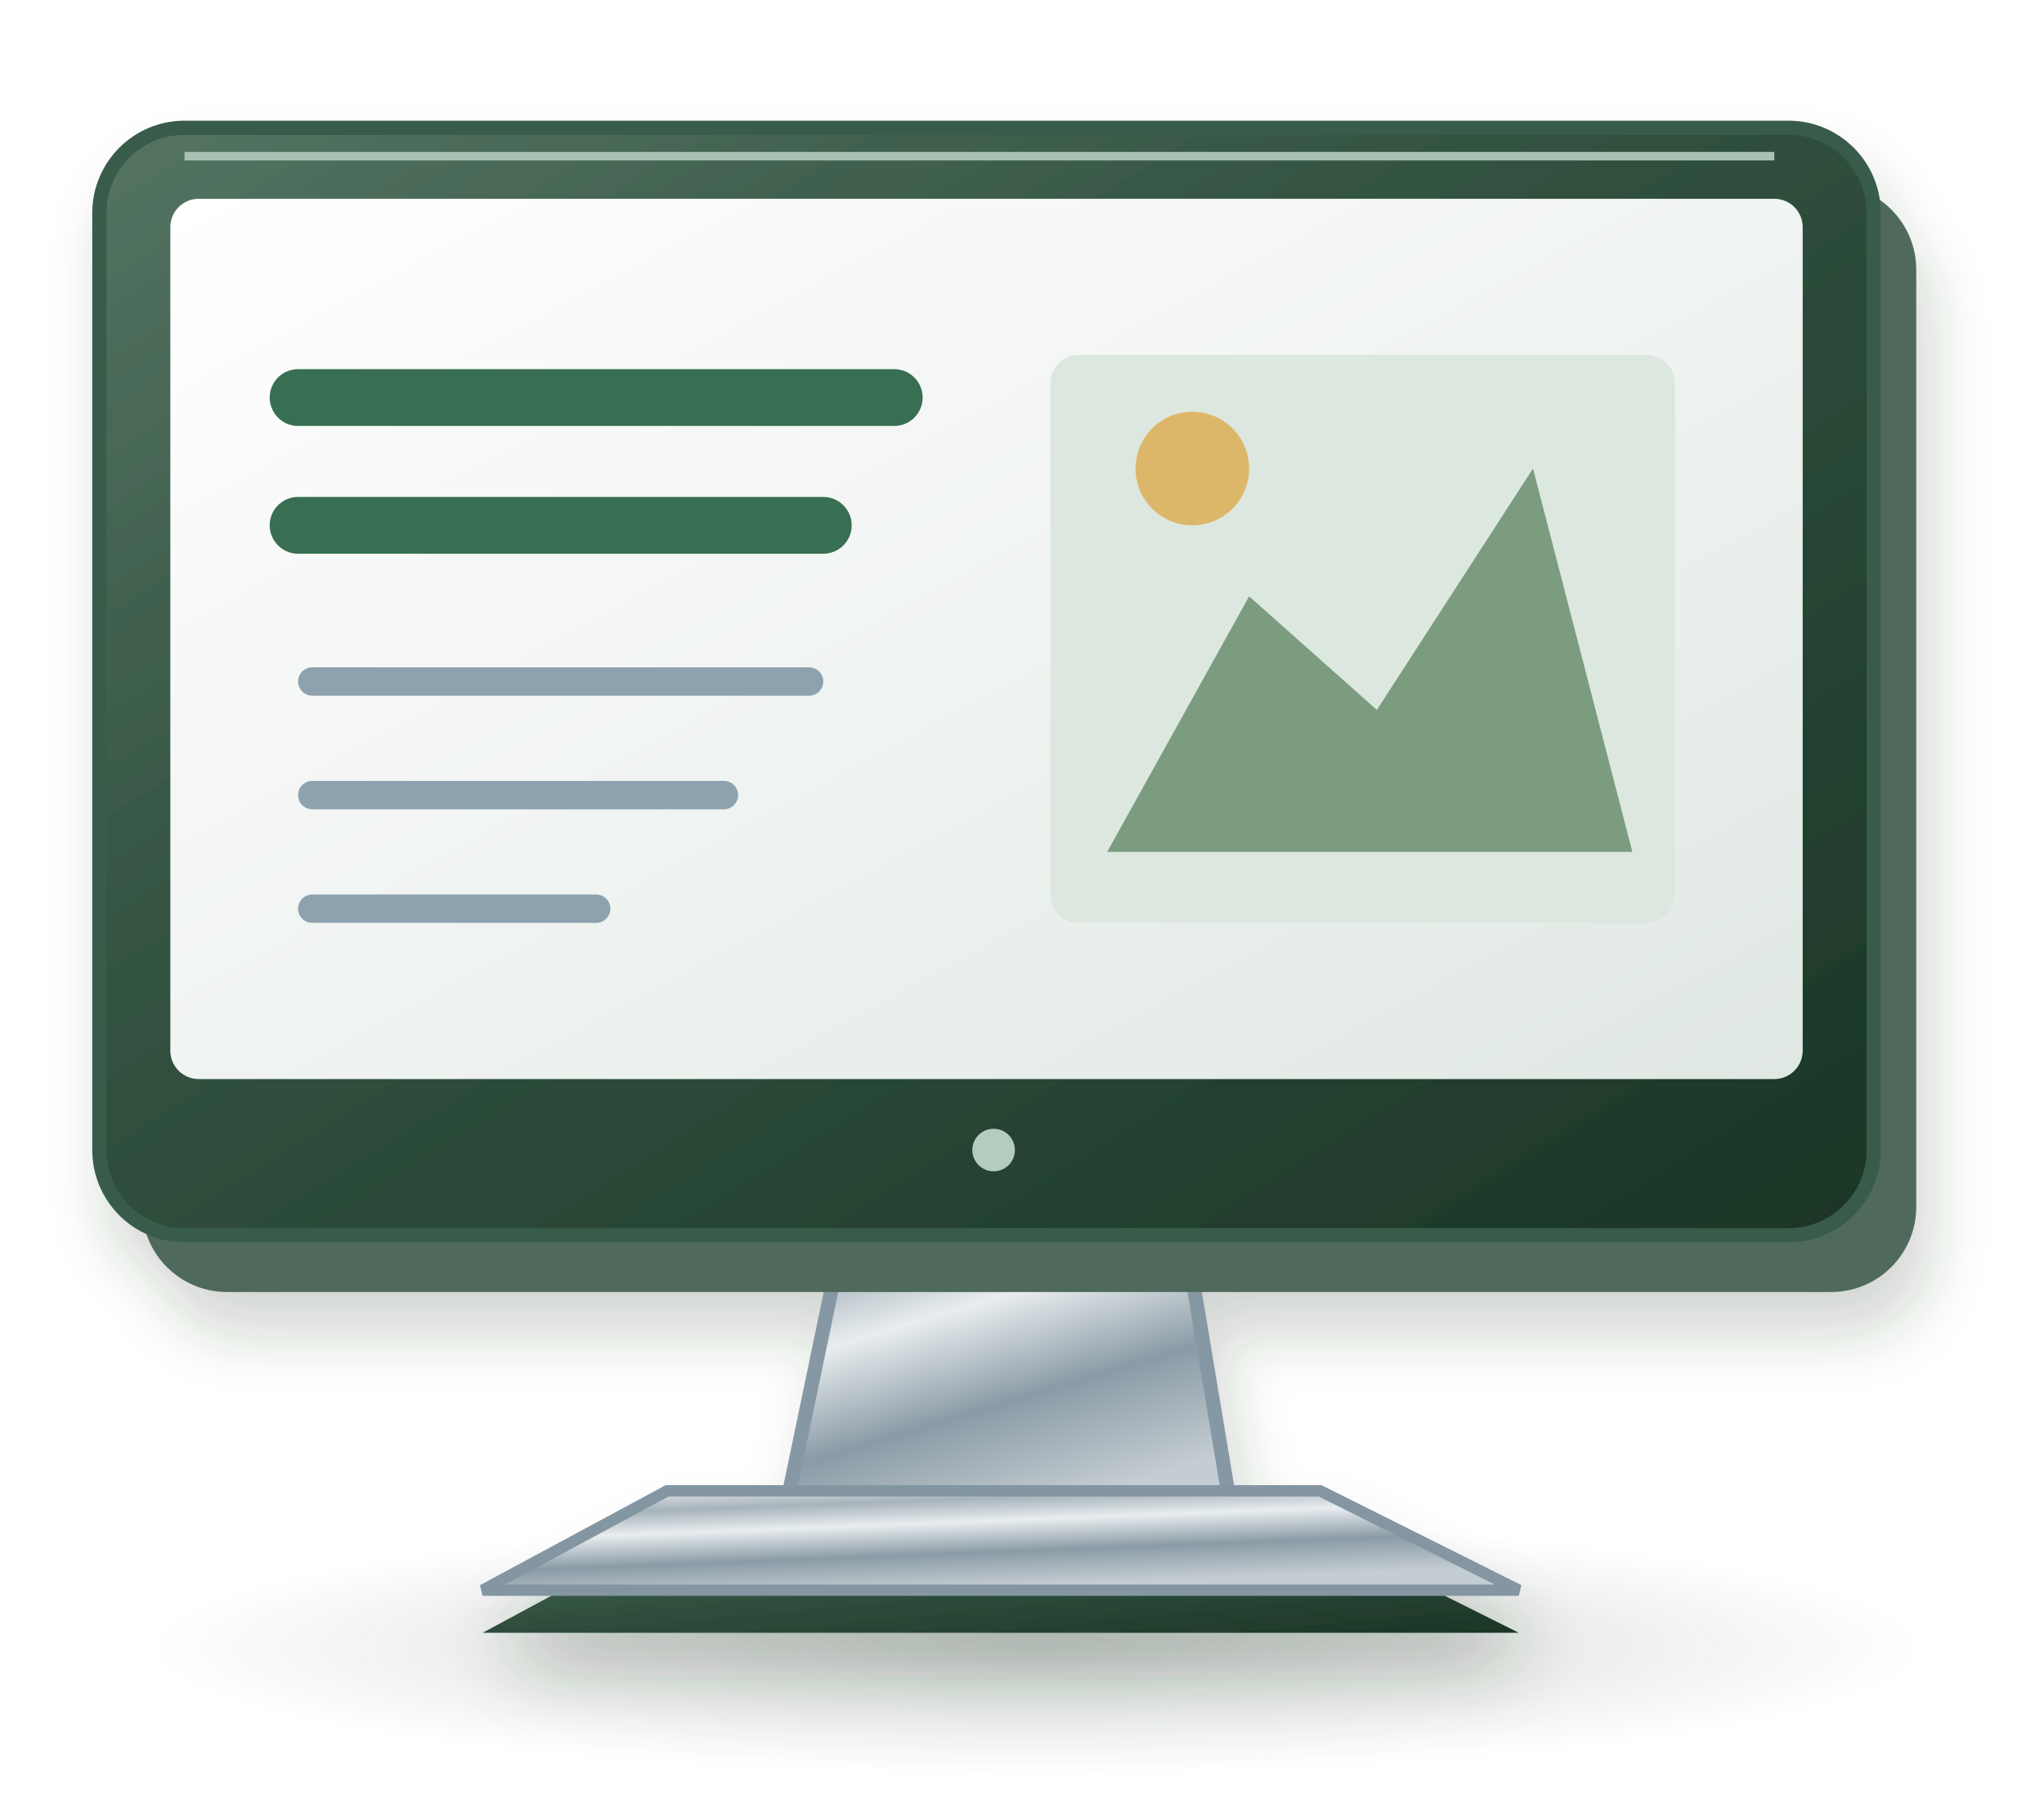
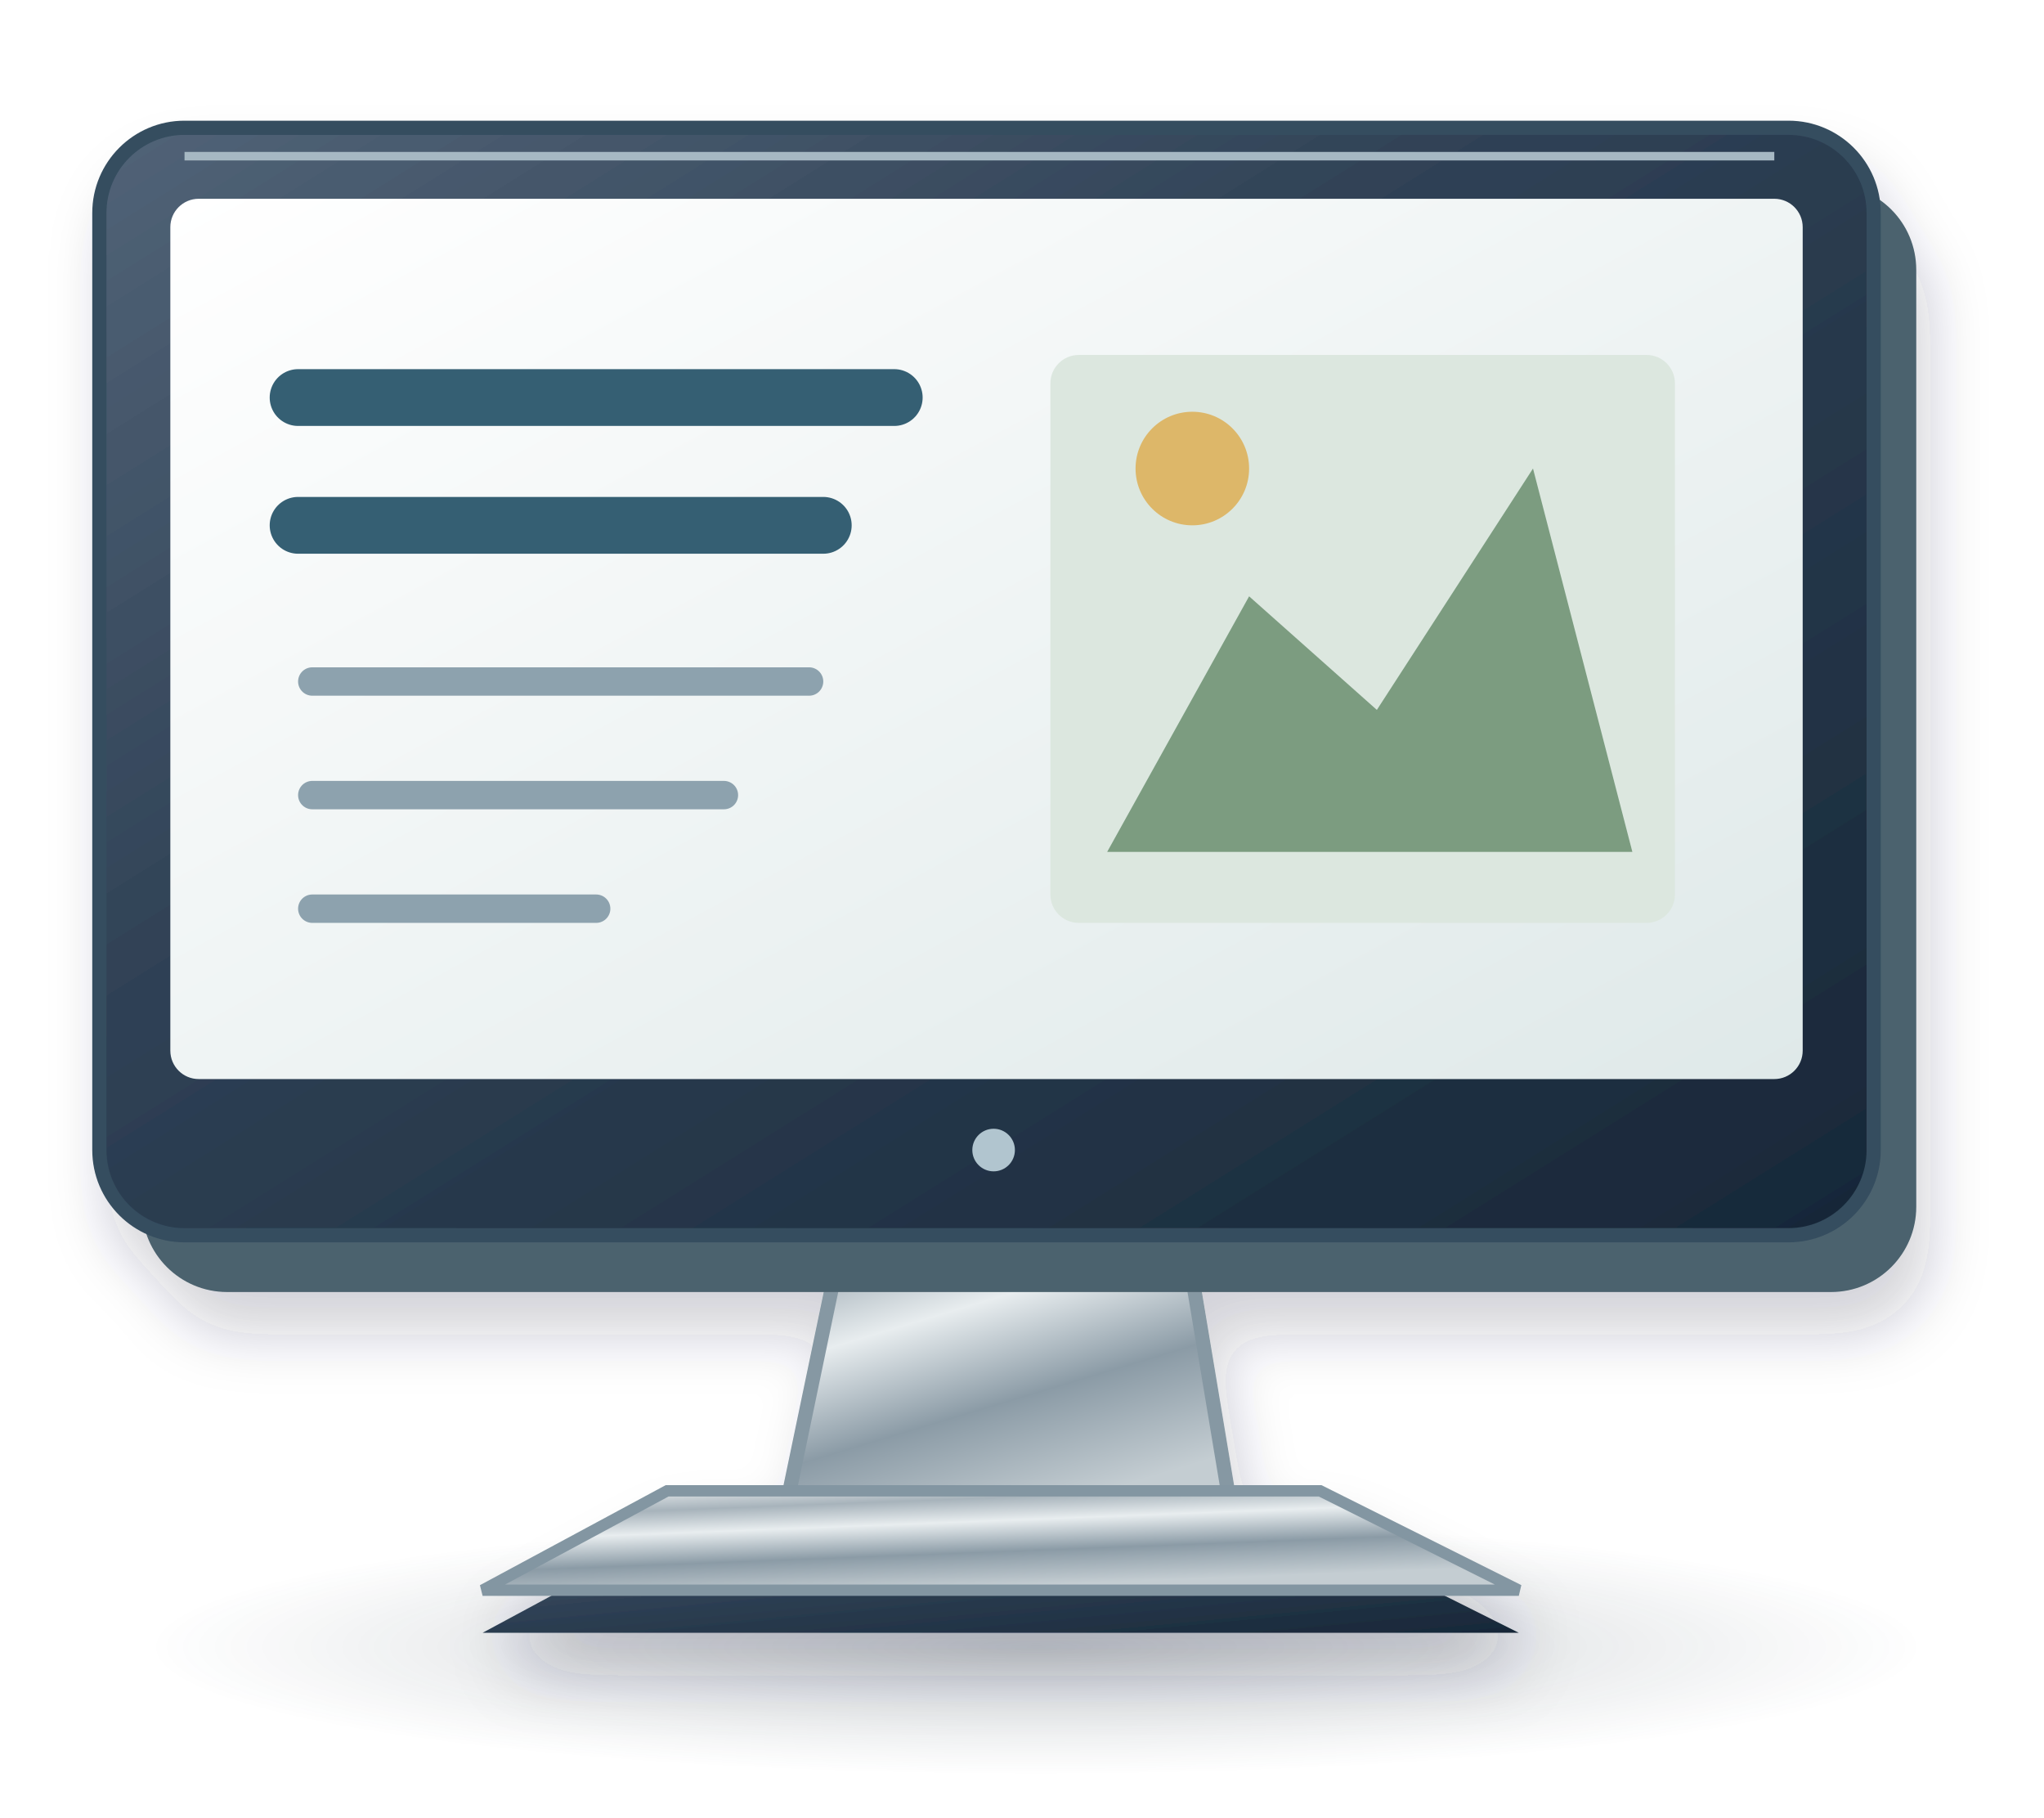
<svg xmlns="http://www.w3.org/2000/svg" width="144" height="128" viewBox="0 0 144 128" fill="none">
  <defs>
    <linearGradient id="paper" x1="0" y1="0" x2=".8" y2="1">
      <stop stop-color="#fffef9" />
      <stop offset=".7" stop-color="#faf8f0" />
      <stop offset="1" stop-color="#d7dbdc" />
    </linearGradient>
    <linearGradient id="edge" x2="0" y2="1">
      <stop stop-color="#e2ddd0" />
      <stop offset=".45" stop-color="#fdfbf3" />
      <stop offset=".7" stop-color="#c9c7bf" />
      <stop offset="1" stop-color="#ebe8de" />
    </linearGradient>
    <linearGradient id="ink" x1="0" y1="0" x2="1" y2="1">
-       <stop stop-color="#557563" />
-       <stop offset=".4" stop-color="#325240" />
-       <stop offset="1" stop-color="#1a3526" />
+       <stop stop-color="#526478" />
+       <stop offset=".4" stop-color="#2f4155" />
+       <stop offset="1" stop-color="#172738" />
    </linearGradient>
    <linearGradient id="metal" x1="0" y1="0" x2=".4" y2="1">
      <stop stop-color="#f0f3f4" />
      <stop offset=".23" stop-color="#a7b3bb" />
      <stop offset=".43" stop-color="#e8edef" />
      <stop offset=".7" stop-color="#8b9ba6" />
      <stop offset="1" stop-color="#c4cdd2" />
    </linearGradient>
    <linearGradient id="blue" x1="0" y1="0" x2="1" y2="1">
-       <stop stop-color="#71c295" />
-       <stop offset=".45" stop-color="#44a16e" />
-       <stop offset="1" stop-color="#247046" />
+       <stop stop-color="#6998ca" />
+       <stop offset=".45" stop-color="#3a71ab" />
+       <stop offset="1" stop-color="#1c4778" />
    </linearGradient>
    <linearGradient id="wood" x1="0" y1="0" x2="1" y2=".8">
      <stop stop-color="#e7bf77" />
      <stop offset=".28" stop-color="#b98844" />
      <stop offset=".55" stop-color="#d6a55f" />
      <stop offset="1" stop-color="#8a5b2e" />
    </linearGradient>
    <linearGradient id="pencil" x1="0" y1="0" x2="1" y2="0">
      <stop stop-color="#f1bc51" />
      <stop offset=".32" stop-color="#f7d17c" />
      <stop offset=".4" stop-color="#d99b32" />
      <stop offset=".83" stop-color="#e4ad47" />
      <stop offset="1" stop-color="#ae7425" />
    </linearGradient>
    <linearGradient id="glass" x1="0" y1="0" x2="1" y2="1">
      <stop stop-color="#fff" />
-       <stop offset="1" stop-color="#e0e8e4" />
+       <stop offset="1" stop-color="#dfe9e9" />
    </linearGradient>
    <radialGradient id="ground">
-       <stop stop-color="#1c3929" stop-opacity=".22" />
-       <stop offset="1" stop-color="#1c3929" stop-opacity="0" />
+       <stop stop-color="#192d3c" stop-opacity=".22" />
+       <stop offset="1" stop-color="#192d3c" stop-opacity="0" />
    </radialGradient>
    <filter id="lift" x="-25%" y="-25%" width="160%" height="170%">
-       <feDropShadow dx="1" dy="3" stdDeviation="2" flood-color="#233f30" flood-opacity=".2" />
+       <feDropShadow dx="1" dy="3" stdDeviation="2" flood-color="#203142" flood-opacity=".2" />
    </filter>
  </defs>
  <ellipse cx="73" cy="116" rx="62" ry="9" fill="url(#ground)" />
  <g filter="url(#lift)">
    <path d="M60 84h23l4 24H55Z" fill="url(#metal)" stroke="#8698a3" />
    <path d="M47 108h46l14 7H34Z" fill="url(#ink)" />
    <path d="M47 105h46l14 7H34Z" fill="url(#metal)" stroke="#8396a2" stroke-width=".8" />
-     <rect x="10" y="13" width="125" height="78" rx="6" fill="#4f6b5c" />
-     <rect x="7" y="9" width="125" height="78" rx="6" fill="url(#ink)" stroke="#385b48" />
+     <rect x="10" y="13" width="125" height="78" rx="6" fill="#4c626e" />
+     <rect x="7" y="9" width="125" height="78" rx="6" fill="url(#ink)" stroke="#344d5f" />
    <rect x="12" y="14" width="115" height="62" rx="2" fill="url(#glass)" />
-     <path d="M21 28h42m-42 9h37" stroke="#396e51" stroke-width="4" stroke-linecap="round" />
+     <path d="M21 28h42m-42 9h37" stroke="#345f73" stroke-width="4" stroke-linecap="round" />
    <path d="M22 48h35m-35 8h29m-29 8h20" stroke="#8da2ae" stroke-width="2" stroke-linecap="round" />
    <rect x="74" y="25" width="44" height="40" rx="2" fill="#dce7df" />
    <path d="m78 60 10-18 9 8 11-17 7 27" fill="#7b9c80" />
    <circle cx="84" cy="33" r="4" fill="#ddb769" />
-     <circle cx="70" cy="81" r="1.5" fill="#b4ccbf" />
-     <path d="M13 11h112" stroke="#a8c1b3" stroke-width=".6" />
+     <circle cx="70" cy="81" r="1.5" fill="#b1c5cf" />
+     <path d="M13 11h112" stroke="#a6b8c3" stroke-width=".6" />
  </g>
</svg>
